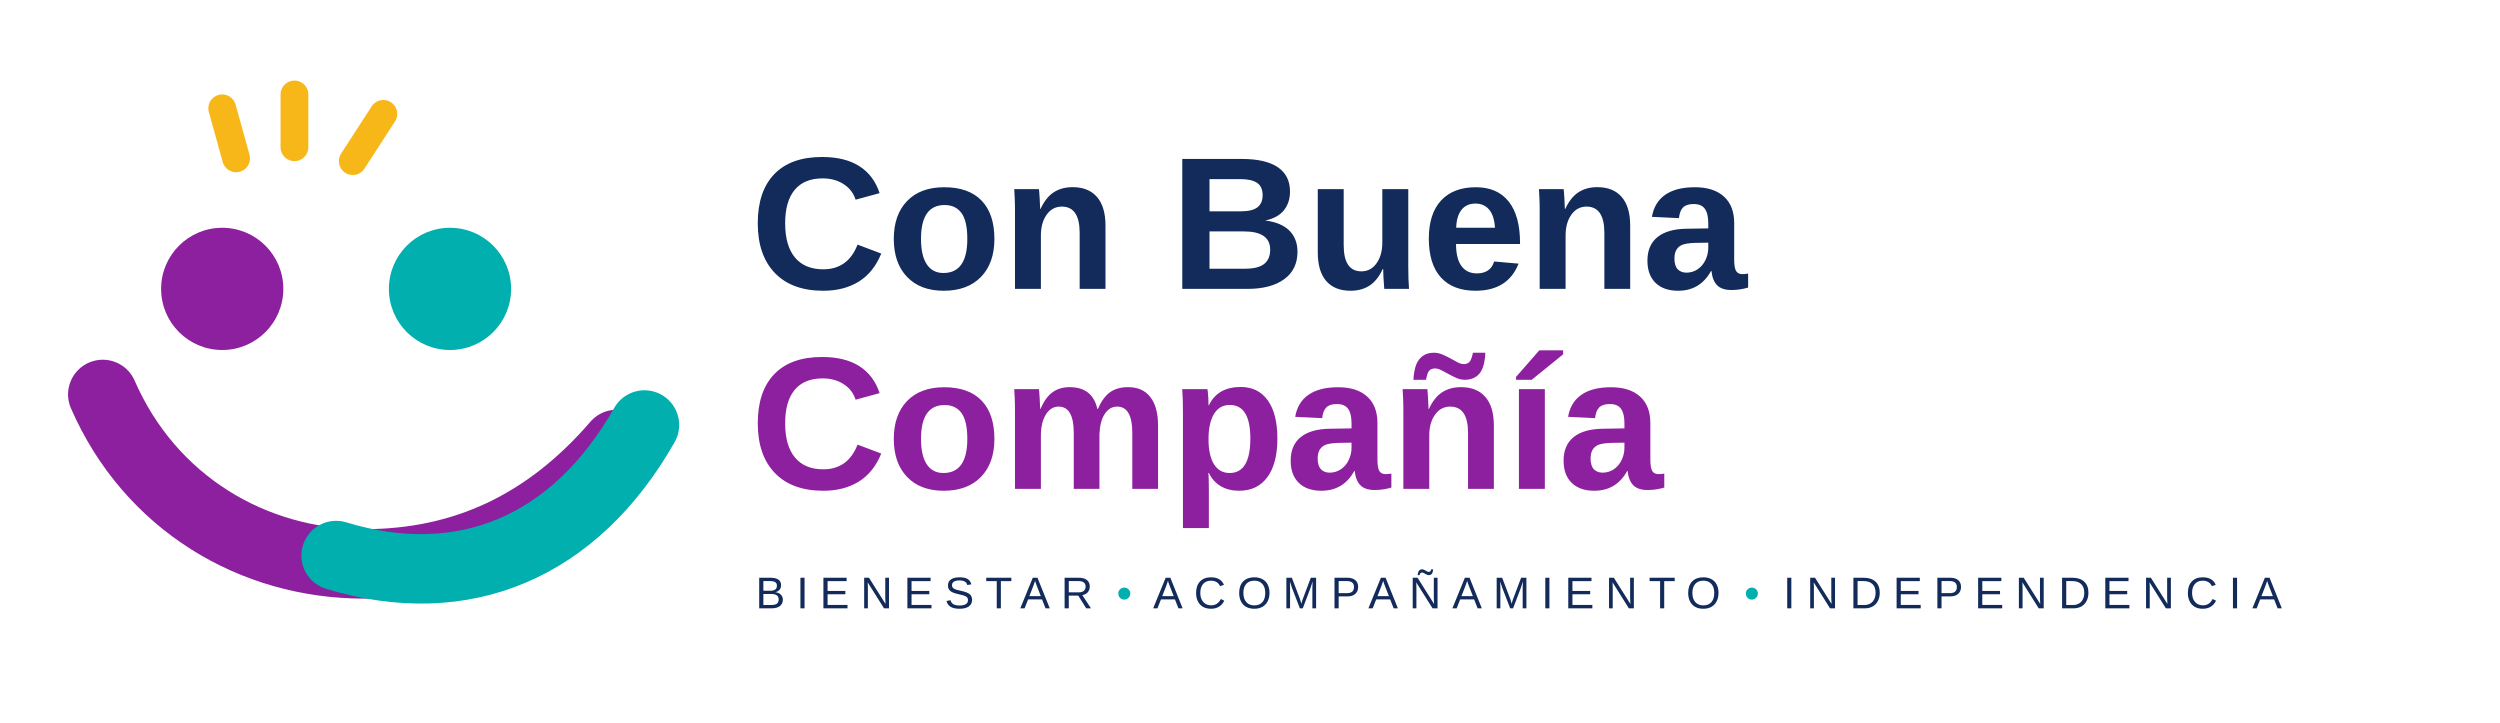
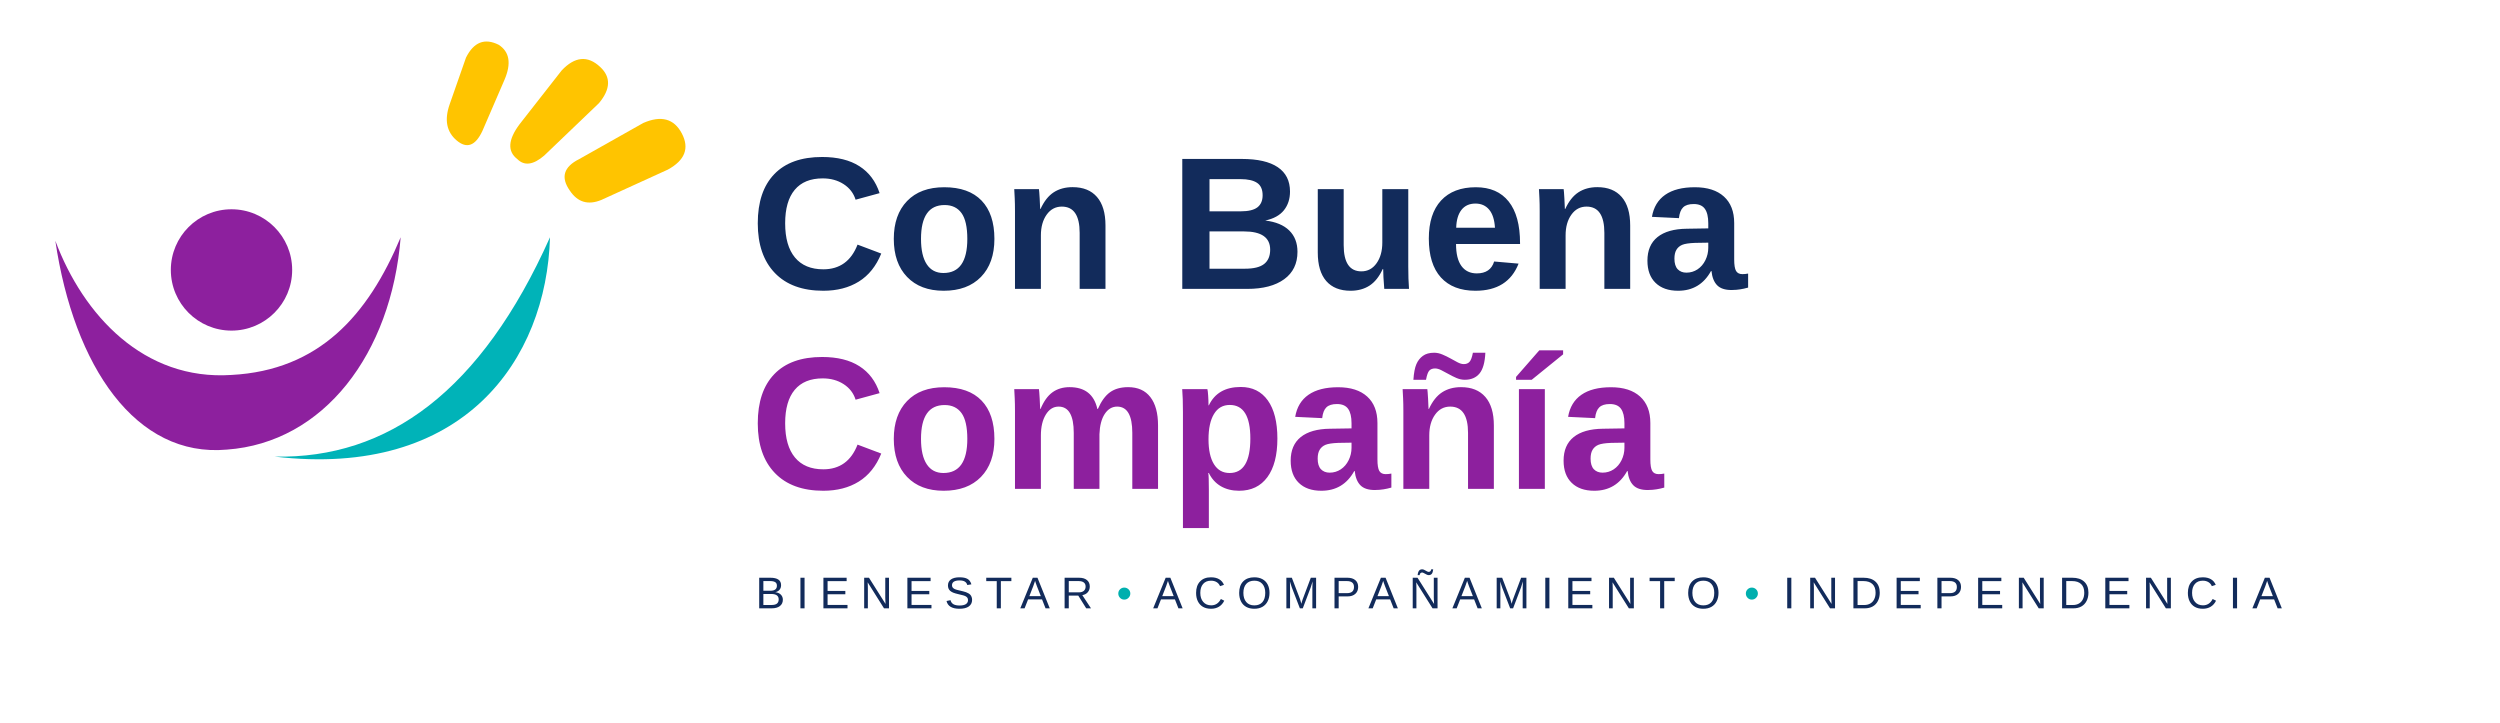
<svg xmlns="http://www.w3.org/2000/svg" viewBox="0 0 900 260" role="img" aria-labelledby="title desc">
-   <g transform="translate(8 26)">
-     <circle cx="72" cy="78" r="22" fill="#8D209E" />
-     <circle cx="154" cy="78" r="22" fill="#00AFAE" />
-     <path d="M29 116c17 39 54 61 94 61 36 0 66-14 91-43" fill="none" stroke="#8D209E" stroke-width="25" stroke-linecap="round" />
-     <path d="M113 174c46 14 86-3 111-47" fill="none" stroke="#00AFAE" stroke-width="25" stroke-linecap="round" />
-     <path d="M77 31l-5-18M98 27V8M119 32l11-17" fill="none" stroke="#F7B718" stroke-width="10" stroke-linecap="round" />
+   <g transform="translate(-75 -20) scale(.42)">
+     <path d="M226 254 C250 318 302 374 377 369 C452 365 494 318 522 251 C514 351 456 427 373 433 C295 440 242 362 226 254Z" fill="#8D209E" />
+     <circle cx="377" cy="279" r="52" fill="#8D209E" />
+     <path d="M414 439 C511 441 591 383 650 251 C647 356 576 458 414 439Z" fill="#00B3B8" />
+     <path d="M570 168 Q557 157 564 137 L578 97 Q588 77 606 86 Q620 95 611 116 L592 160 Q583 179 570 168Z" fill="#FFC400" />
+     <path d="M622 184 Q609 174 624 154 L660 108 Q677 90 693 105 Q707 118 692 136 L645 181 Q631 193 622 184Z" fill="#FFC400" />
+     <path d="M667 211 Q655 194 675 184 L730 153 Q753 143 763 162 Q773 181 751 193 L694 219 Q677 226 667 211Z" fill="#FFC400" />
  </g>
  <text x="270" y="104" font-family="Arial, sans-serif" font-size="68" font-weight="700" fill="#122B5B">Con Buena</text>
  <text x="270" y="176" font-family="Arial, sans-serif" font-size="68" font-weight="700" fill="#8D209E">Compañía</text>
  <text x="272" y="219" font-family="Arial, sans-serif" font-size="16" letter-spacing="4" fill="#122B5B">BIENESTAR  <tspan fill="#00AFAE">•</tspan>  ACOMPAÑAMIENTO  <tspan fill="#00AFAE">•</tspan>  INDEPENDENCIA</text>
</svg>
